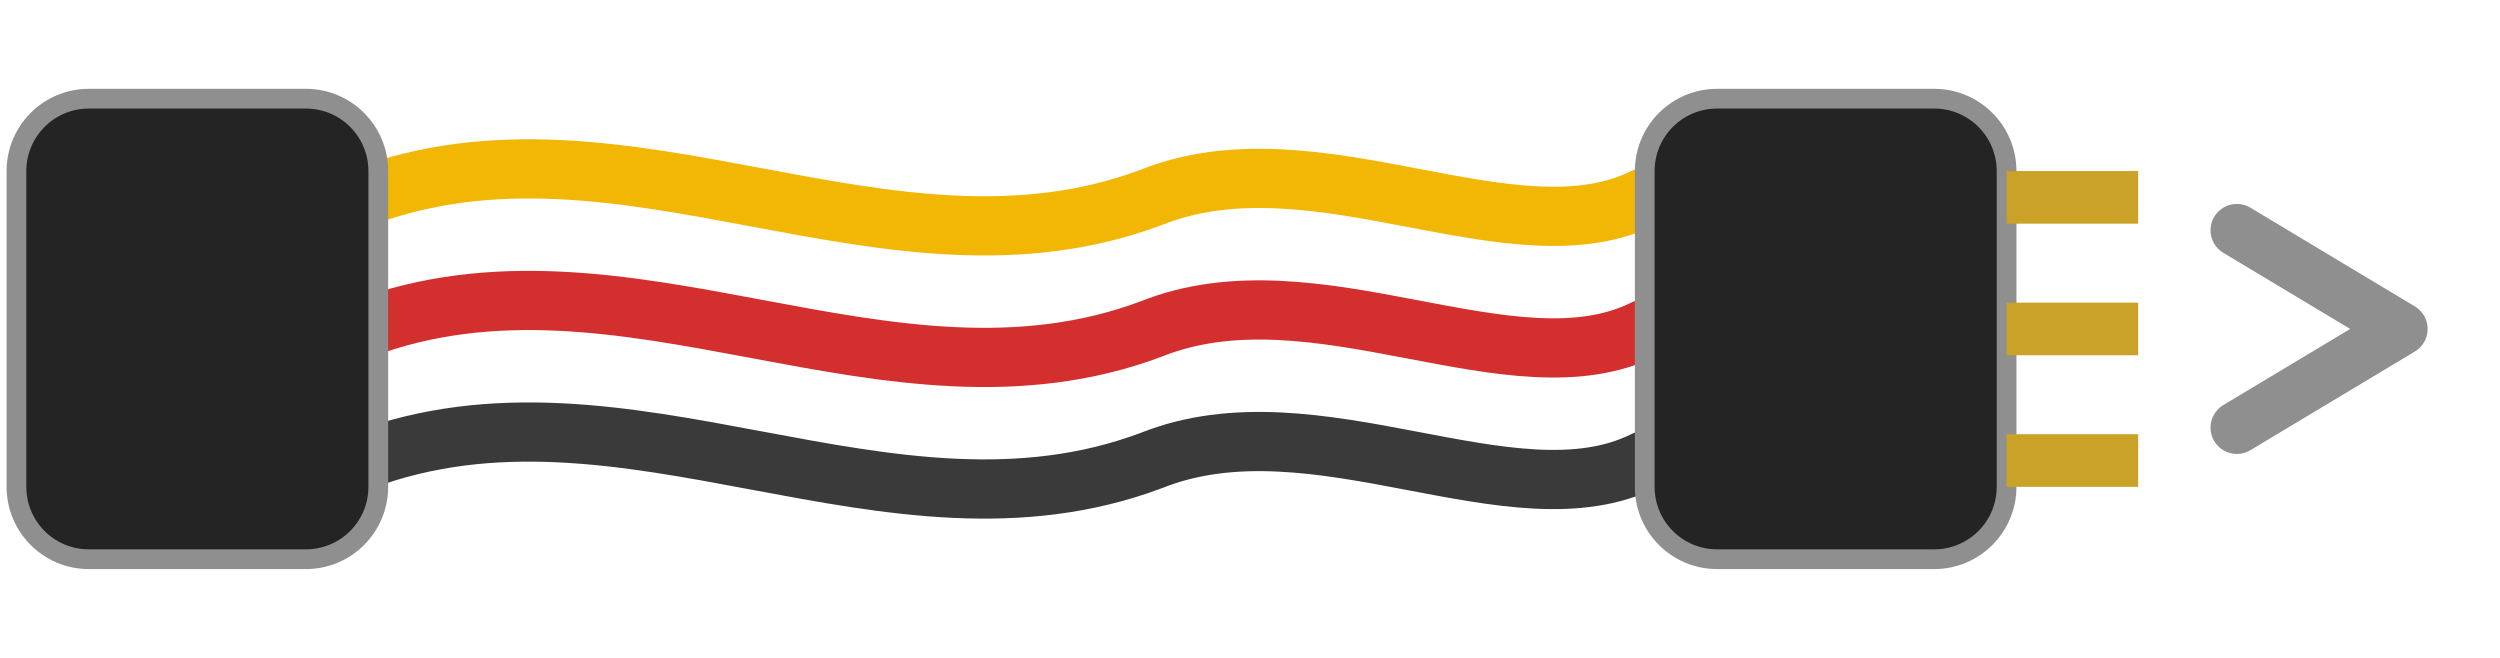
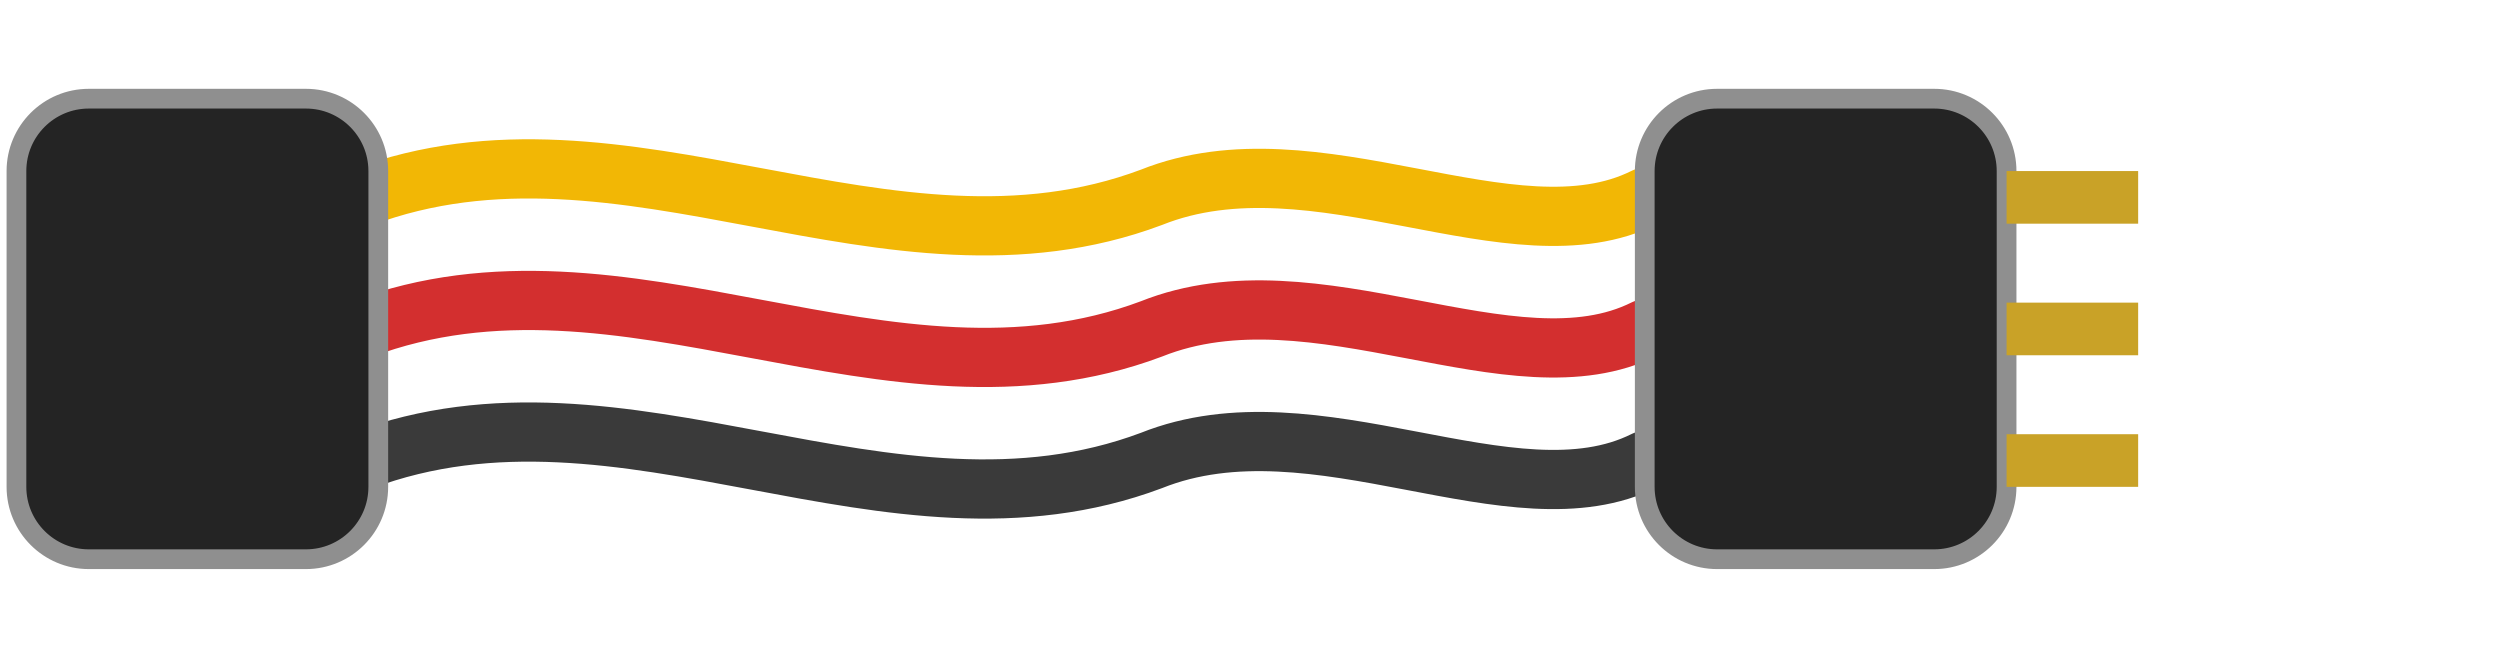
<svg xmlns="http://www.w3.org/2000/svg" viewBox="0 0 76 20" width="76" height="20">
  <path d="M11,6 C19,3 27,9 35,6 C40,4 46,8 50,6" fill="none" stroke="#f2b705" stroke-width="1.8" stroke-linecap="round" />
  <path d="M11,10 C19,7 27,13 35,10 C40,8 46,12 50,10" fill="none" stroke="#d32f2f" stroke-width="1.8" stroke-linecap="round" />
  <path d="M11,14 C19,11 27,17 35,14 C40,12 46,16 50,14" fill="none" stroke="#3a3a3a" stroke-width="1.8" stroke-linecap="round" />
  <rect x="0.5" y="3" width="11" height="14" rx="2.2" fill="#242424" stroke="#8f8f8f" stroke-width="0.6" />
  <rect x="50" y="3" width="11" height="14" rx="2.2" fill="#242424" stroke="#8f8f8f" stroke-width="0.6" />
  <rect x="61" y="5.2" width="4" height="1.6" fill="#c9a227" />
  <rect x="61" y="9.2" width="4" height="1.6" fill="#c9a227" />
  <rect x="61" y="13.2" width="4" height="1.6" fill="#c9a227" />
-   <path d="M68,7 L73,10 L68,13" fill="none" stroke="#8f8f8f" stroke-width="1.6" stroke-linecap="round" stroke-linejoin="round" />
</svg>
